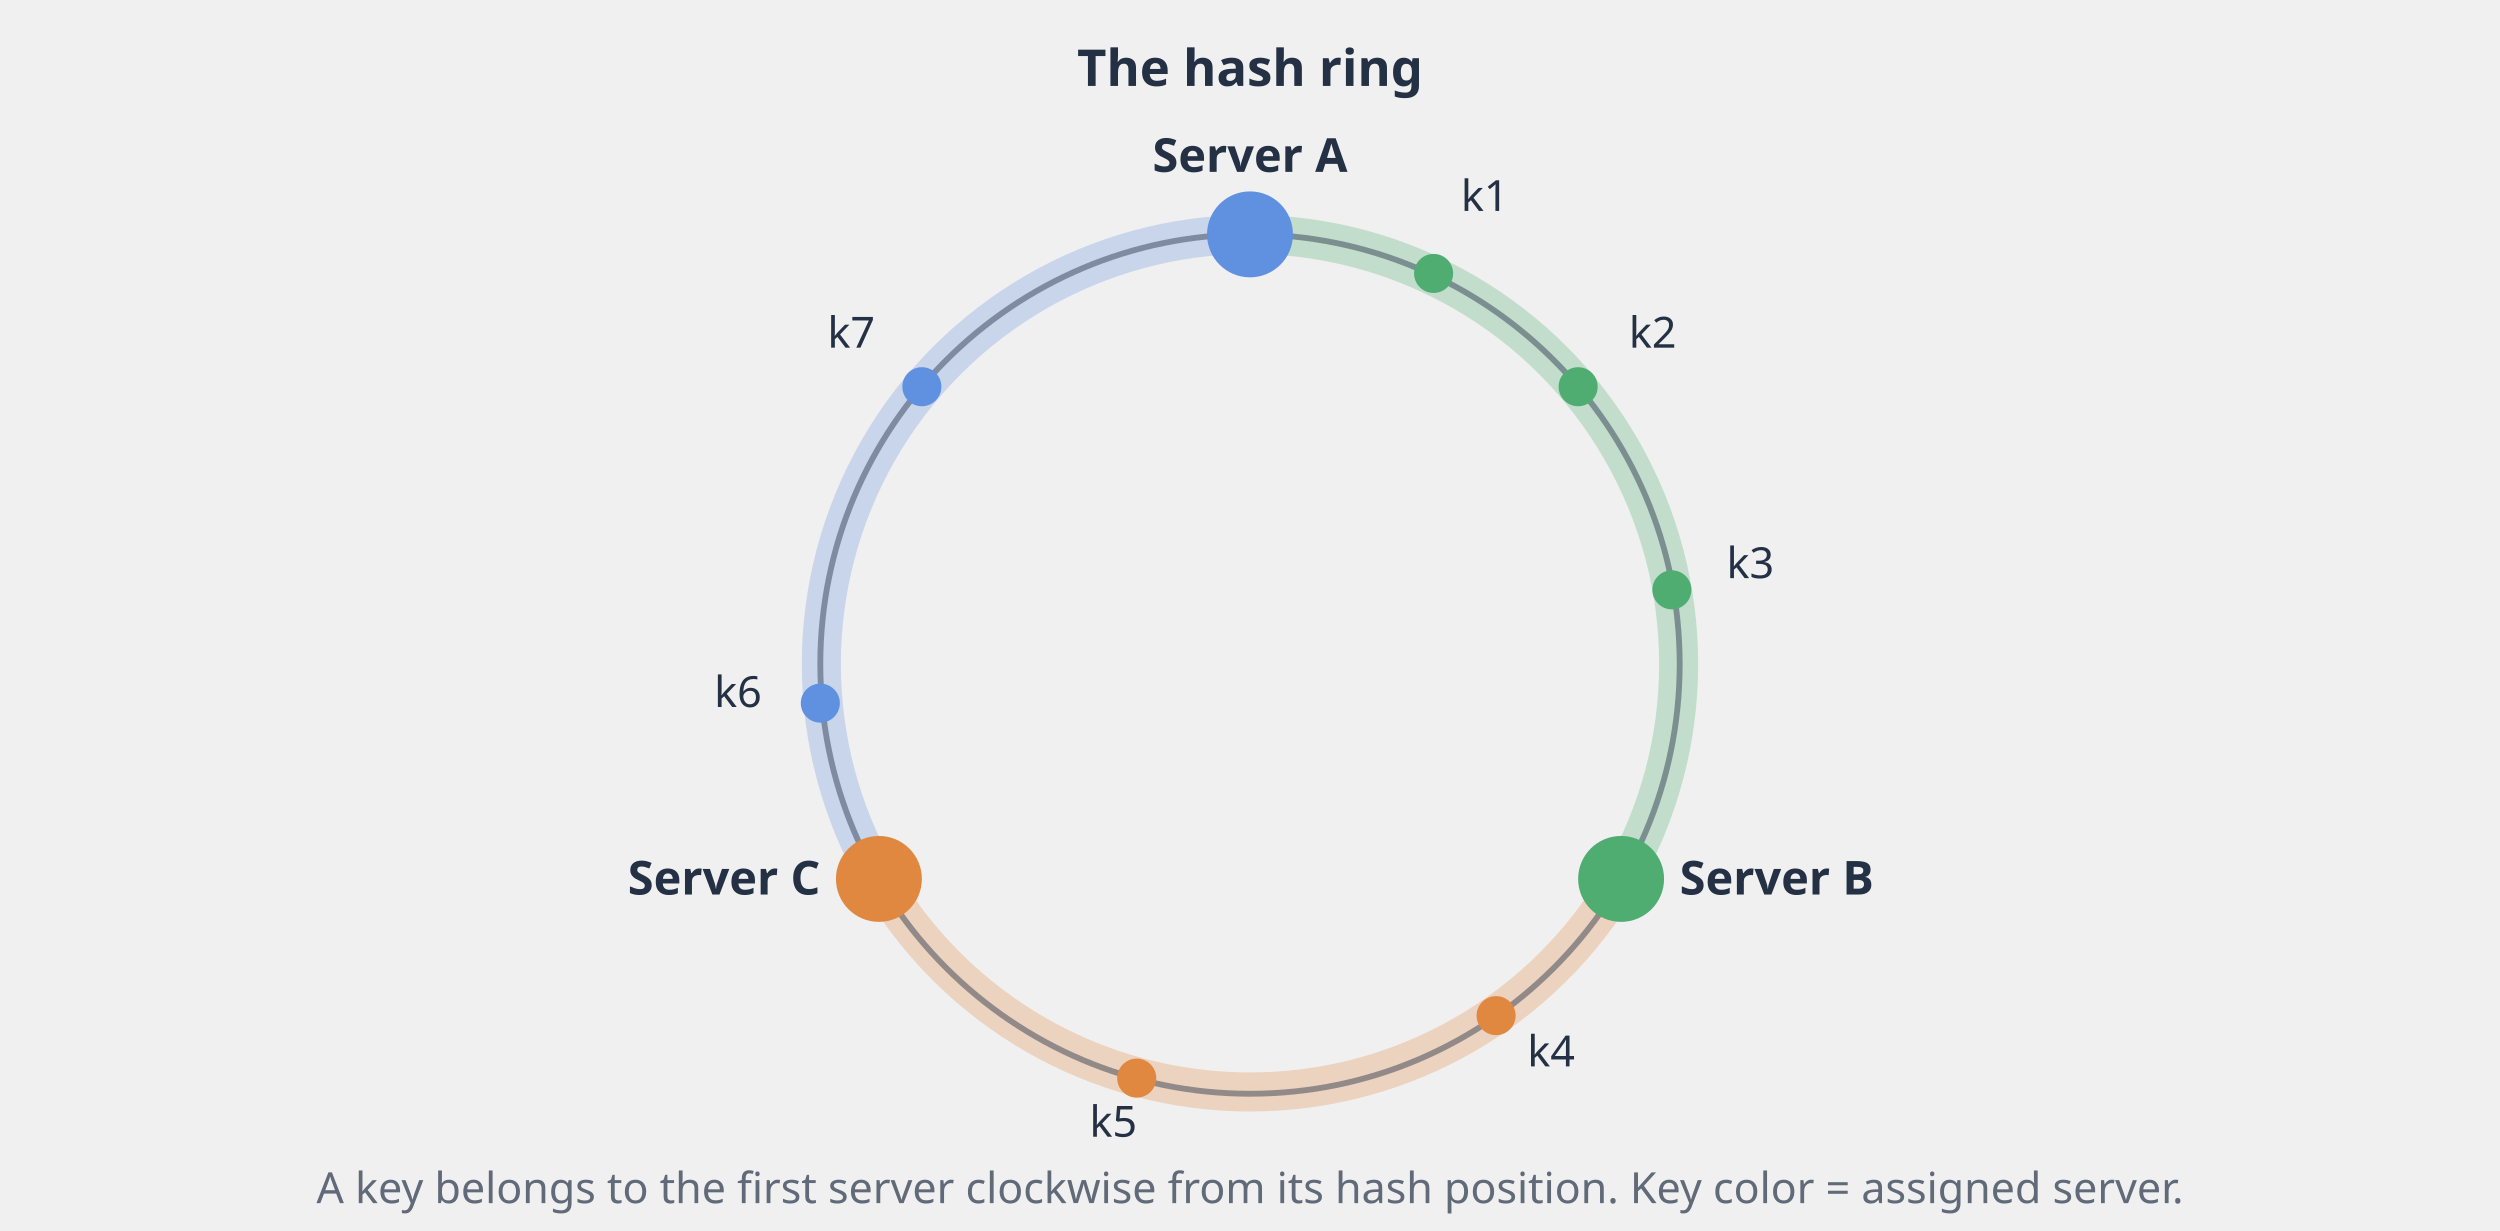
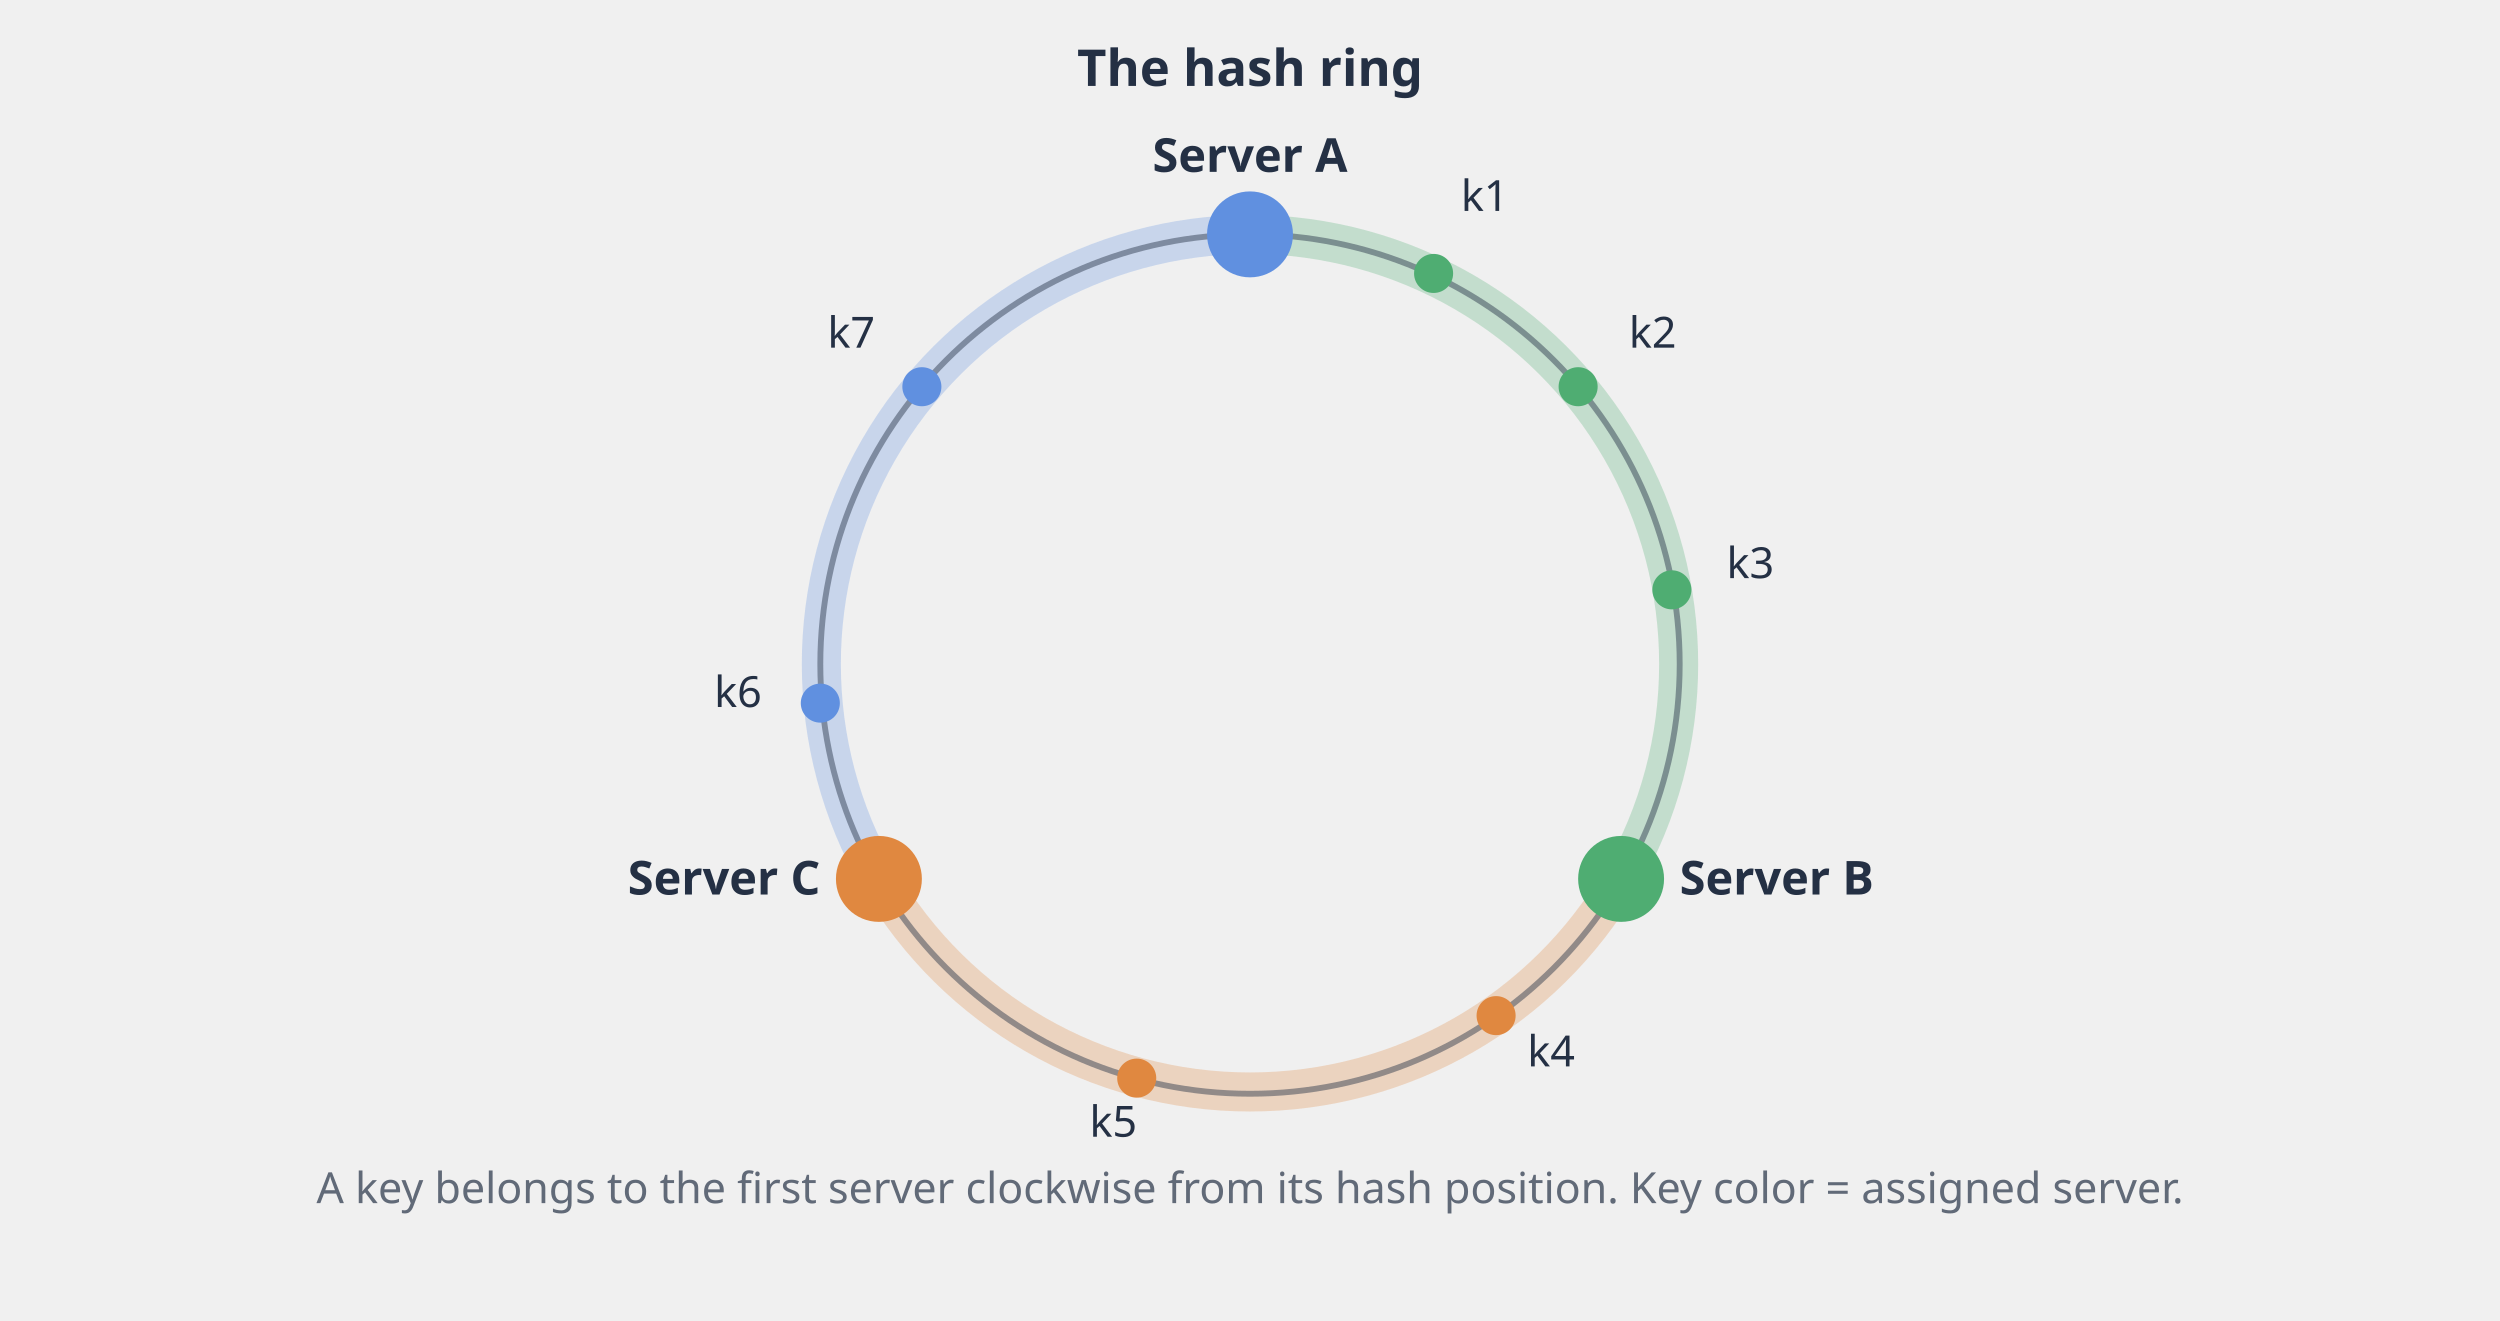
- <svg xmlns="http://www.w3.org/2000/svg" viewBox="0 0 640 315" role="img" aria-label="The consistent hash ring with three servers and several keys" style="max-width:100%;height:auto;margin:1.5rem auto;display:block;font:13px/1.3 ui-sans-serif,system-ui,sans-serif;">
+ <svg xmlns="http://www.w3.org/2000/svg" viewBox="0 0 640 338" role="img" aria-label="The consistent hash ring with three servers and several keys" style="font:13px/1.3 ui-sans-serif,system-ui,sans-serif;">
  <style>
    svg{color:#243044;}
    .flow{stroke:#0d96a3;}
    .flowfill{fill:#0d96a3;}
    .hl{fill:#5b5ef0;fill-opacity:.16;stroke:#5b5ef0;}
    .hl-solid{fill:#5b5ef0;stroke:#5b5ef0;}
    .on-hl{fill:#ffffff;}
    .step{fill:#64748b;stroke:#64748b;}
  </style>
  <text x="320" y="22" text-anchor="middle" fill="currentColor" font-weight="600">The hash ring</text>
  <path d="M225,225 A110,110 0 0,1 320,60" stroke="#6090E0" stroke-width="10" fill="none" opacity="0.28" />
  <path d="M320,60  A110,110 0 0,1 415,225" stroke="#4FAD72" stroke-width="10" fill="none" opacity="0.28" />
  <path d="M415,225 A110,110 0 0,1 225,225" stroke="#E08840" stroke-width="10" fill="none" opacity="0.28" />
  <circle cx="320" cy="170" r="110" fill="none" stroke="currentColor" stroke-width="1.5" opacity="0.45" />
  <circle cx="320" cy="60" r="11" fill="#6090E0" />
  <circle cx="415" cy="225" r="11" fill="#4FAD72" />
  <circle cx="225" cy="225" r="11" fill="#E08840" />
  <g fill="currentColor" font-size="12" font-weight="600">
    <text x="320" y="44" text-anchor="middle">Server A</text>
    <text x="430" y="229" text-anchor="start">Server B</text>
    <text x="210" y="229" text-anchor="end">Server C</text>
  </g>
  <circle cx="367" cy="70" r="5" fill="#4FAD72" />
  <circle cx="404" cy="99" r="5" fill="#4FAD72" />
  <circle cx="428" cy="151" r="5" fill="#4FAD72" />
  <circle cx="383" cy="260" r="5" fill="#E08840" />
  <circle cx="291" cy="276" r="5" fill="#E08840" />
  <circle cx="210" cy="180" r="5" fill="#6090E0" />
  <circle cx="236" cy="99" r="5" fill="#6090E0" />
  <g font-size="11" fill="currentColor">
    <text x="374" y="54" text-anchor="start">k1</text>
    <text x="417" y="89" text-anchor="start">k2</text>
    <text x="442" y="148" text-anchor="start">k3</text>
    <text x="391" y="273" text-anchor="start">k4</text>
    <text x="285" y="291" text-anchor="middle">k5</text>
    <text x="195" y="181" text-anchor="end">k6</text>
    <text x="224" y="89" text-anchor="end">k7</text>
  </g>
  <text x="320" y="308" text-anchor="middle" fill="currentColor" font-size="11" opacity="0.7">A key belongs to the first server clockwise from its hash position. Key color = assigned server.</text>
</svg>
